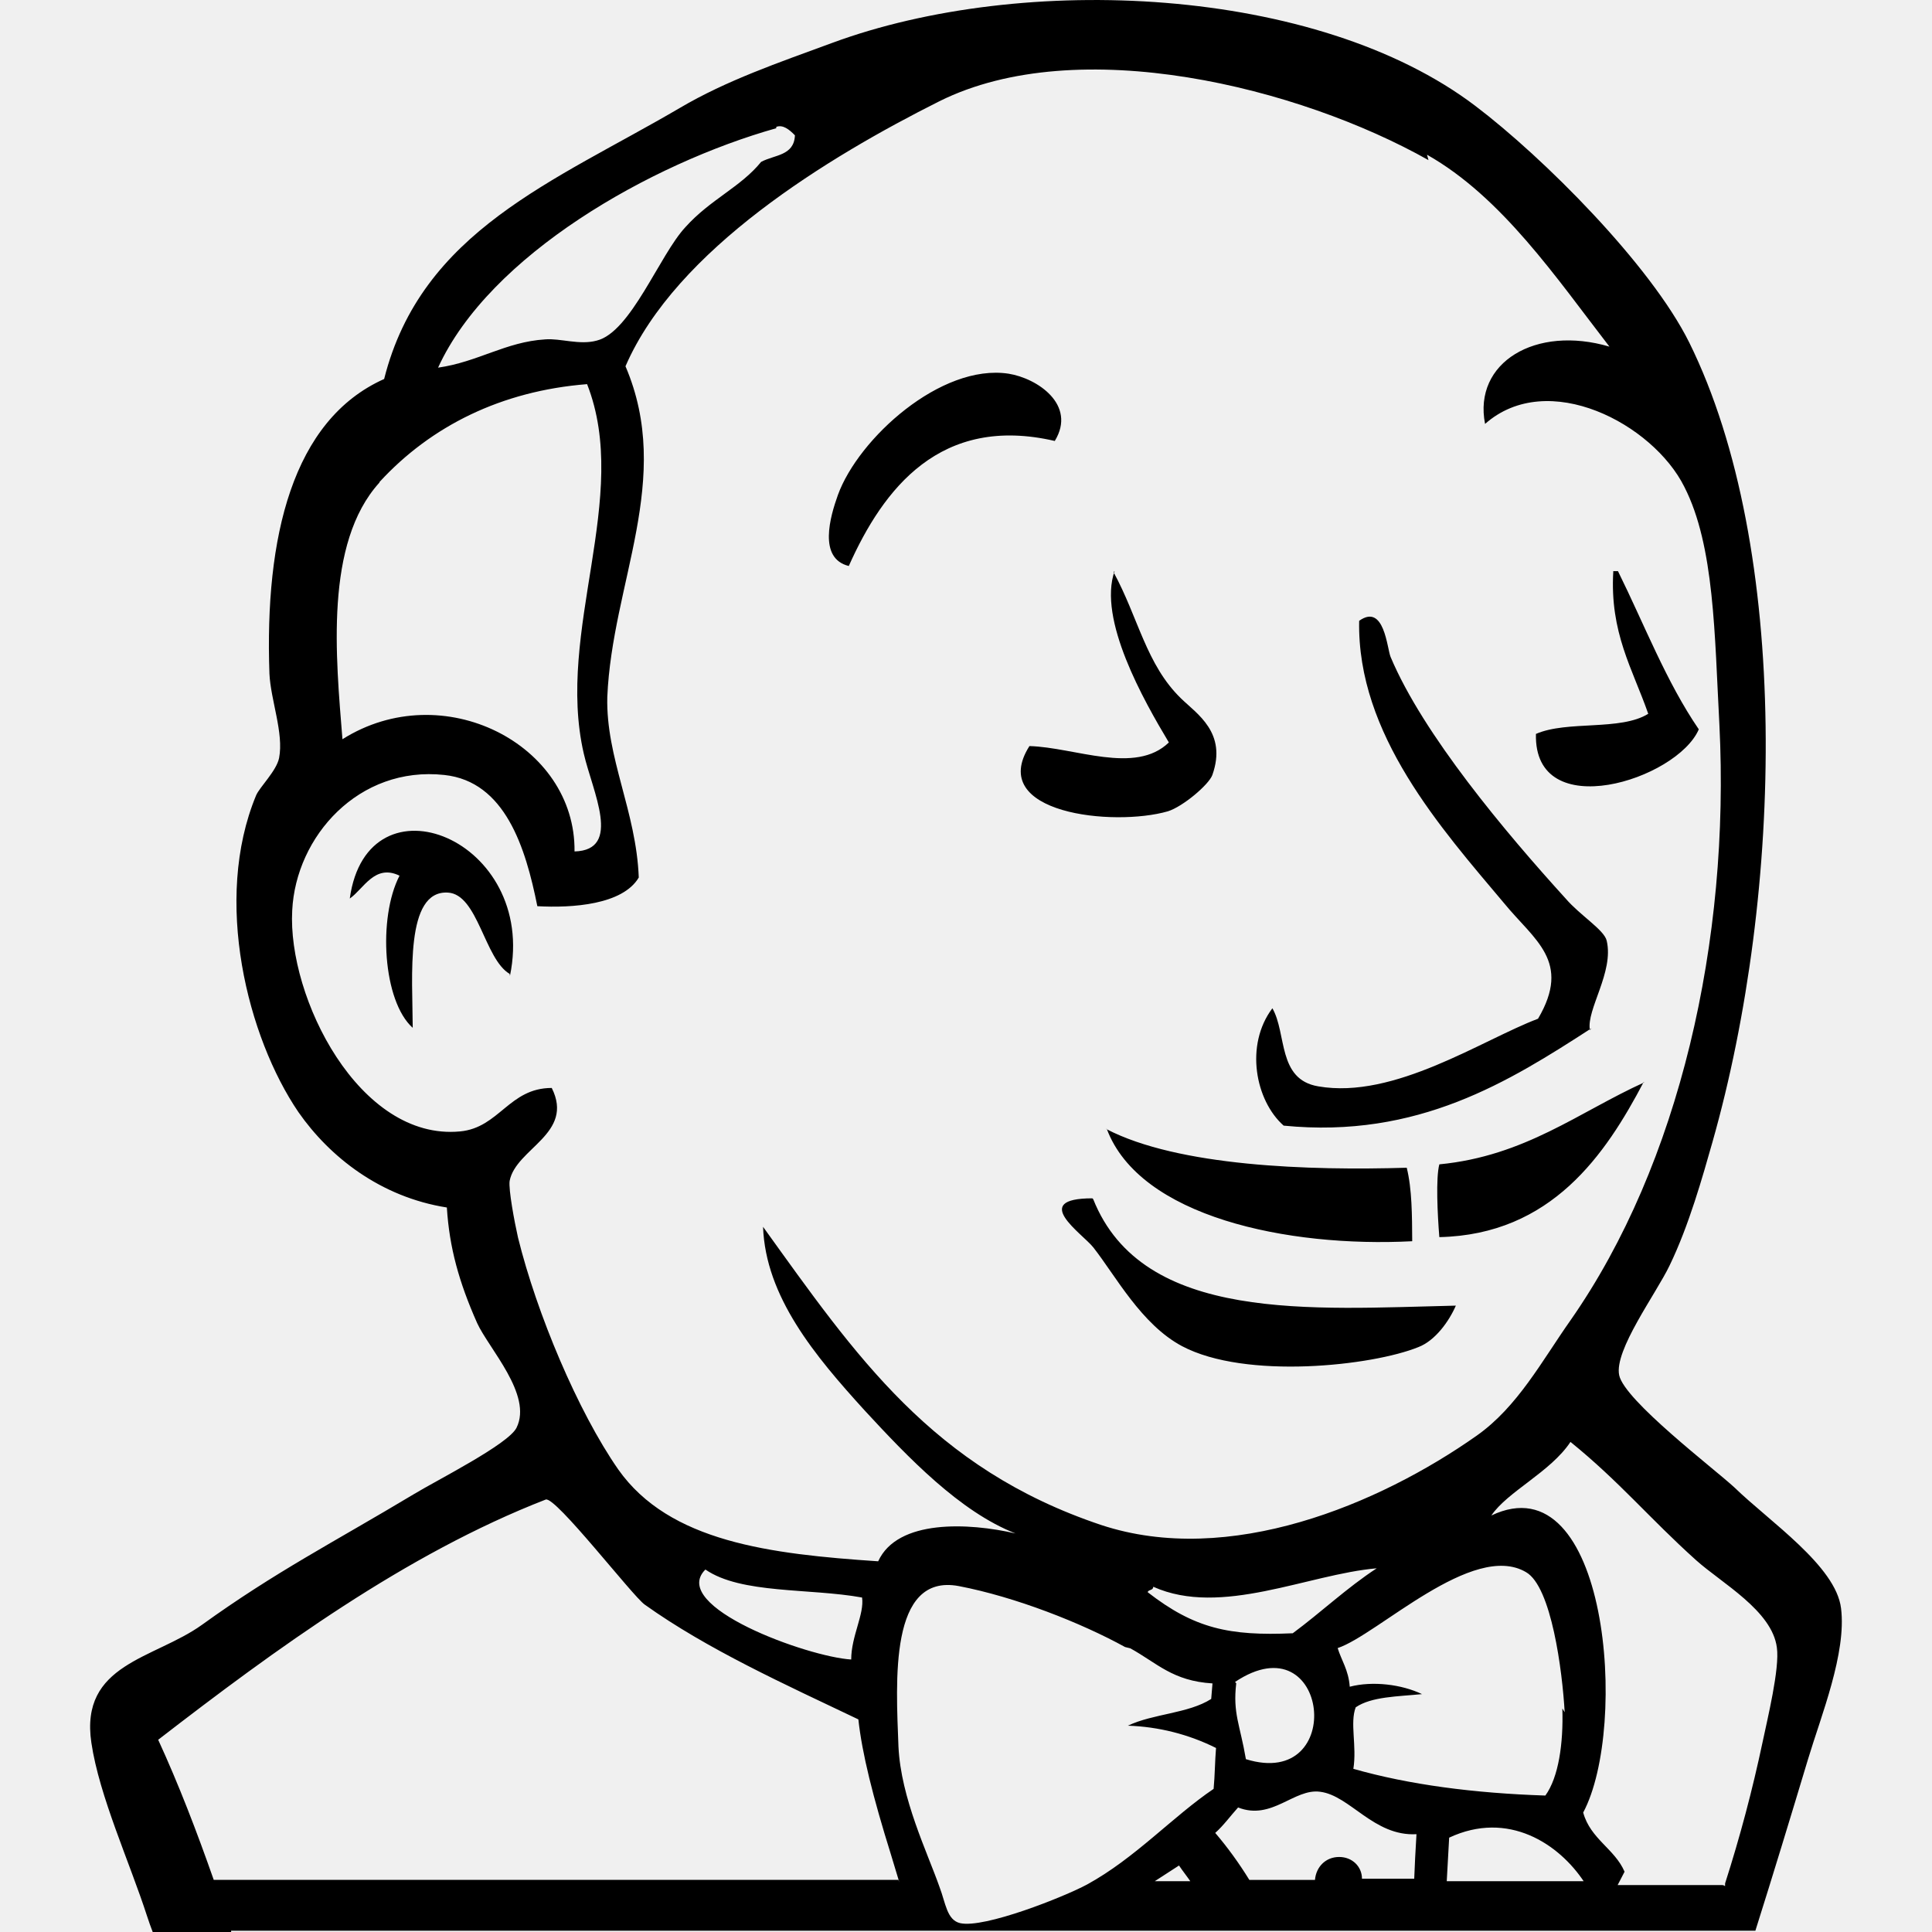
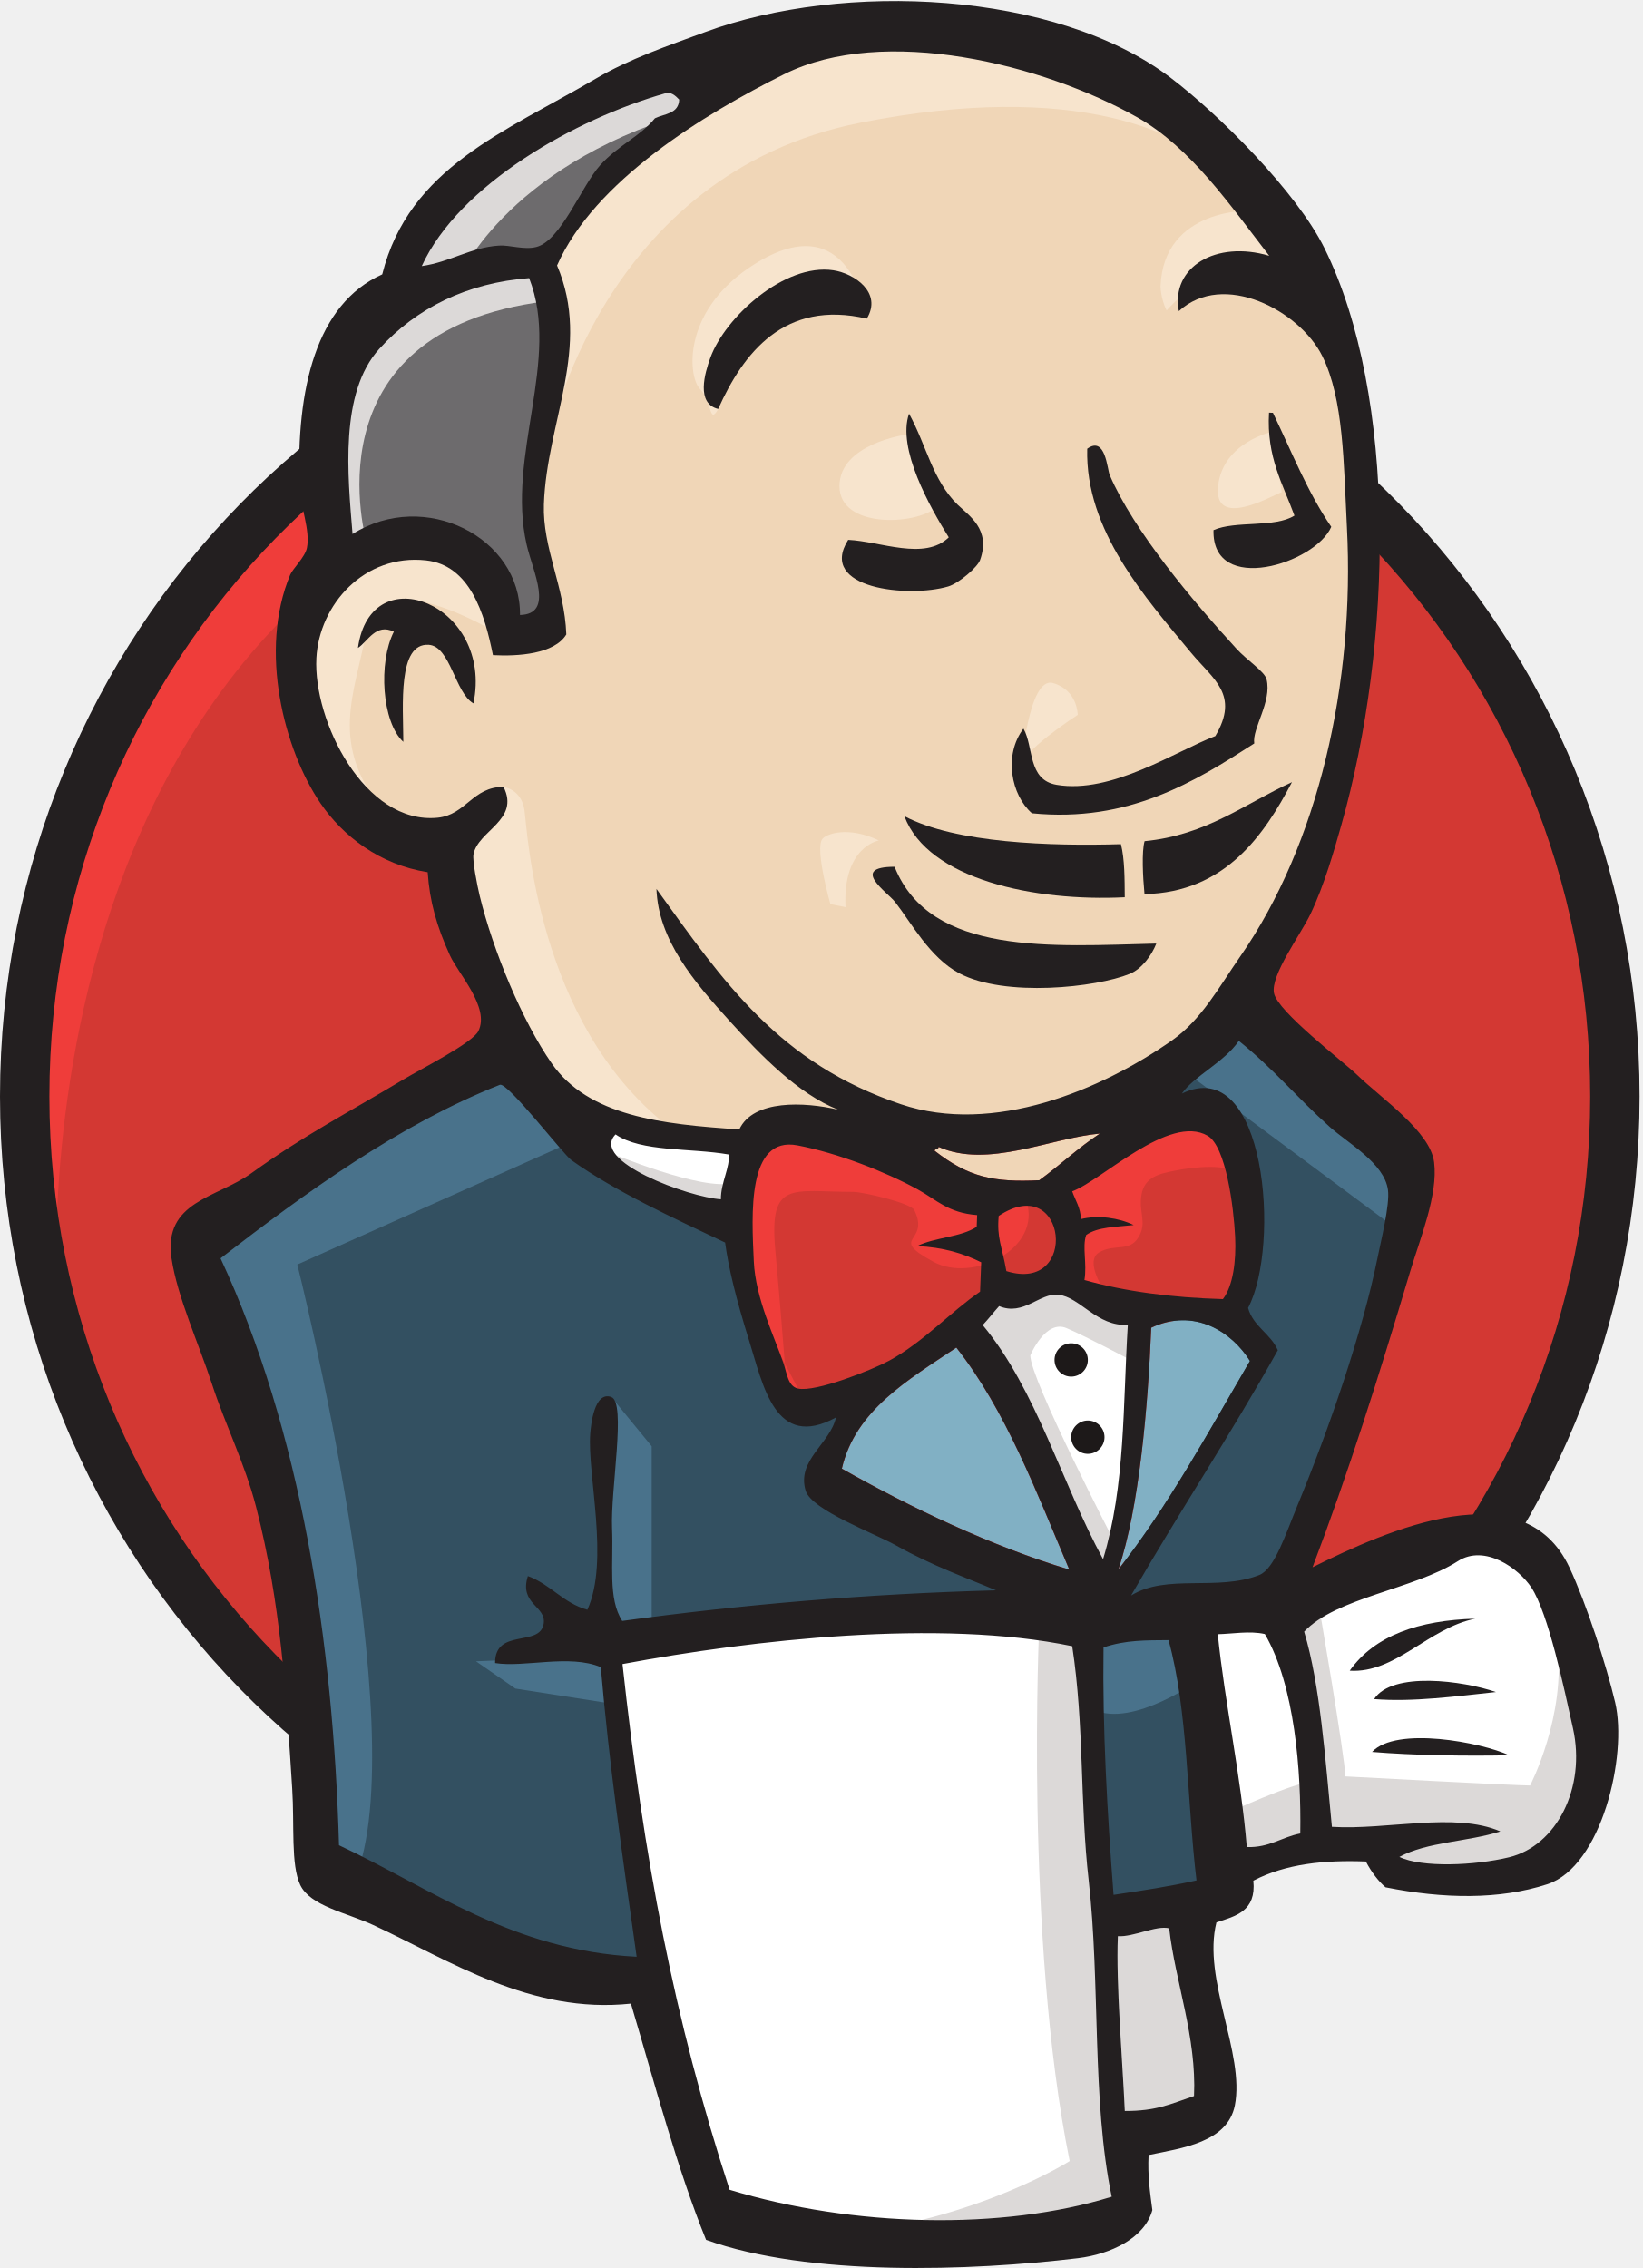
- <svg xmlns="http://www.w3.org/2000/svg" fill="currentColor" viewBox="0 0 24 24">
-   <path d="M2.872 24h-.975a3.866 3.866 0 01-.07-.197c-.215-.666-.594-1.49-.692-2.154-.146-.984.78-1.039 1.374-1.465.915-.66 1.635-1.025 2.627-1.62.295-.179 1.182-.624 1.281-.829.201-.408-.345-.982-.49-1.3-.225-.507-.345-.937-.376-1.435-.824-.13-1.455-.627-1.844-1.185-.63-.925-1.066-2.635-.525-3.936.045-.103.254-.305.285-.463.06-.308-.105-.72-.12-1.048-.06-1.692.284-3.15 1.425-3.66.463-1.84 2.113-2.453 3.673-3.367.58-.342 1.224-.562 1.89-.807 2.372-.877 6.027-.712 7.994.783.836.633 2.176 1.97 2.656 2.939 1.262 2.555 1.17 6.825.287 9.934-.12.421-.29 1.032-.533 1.533-.168.35-.689 1.05-.625 1.36.064.314 1.19 1.17 1.432 1.395.434.422 1.26.975 1.324 1.5.07.557-.248 1.336-.41 1.875-.217.721-.436 1.441-.654 2.131H2.87zm11.104-3.54c-.545-.3-1.361-.622-2.065-.757-.87-.164-.78 1.188-.75 1.994.03.643.36 1.316.51 1.744.076.197.09.41.256.449.3.068 1.29-.326 1.575-.479.6-.328 1.064-.844 1.574-1.189.016-.17.016-.34.03-.508a2.648 2.648 0 00-1.095-.277c.314-.15.75-.15 1.035-.332l.016-.193c-.496-.03-.69-.254-1.021-.436zm7.454 2.935a17.78 17.78 0 00.465-1.752c.06-.287.215-.918.178-1.176-.059-.459-.684-.799-1.004-1.086-.584-.525-.95-.975-1.56-1.469-.249.375-.78.615-.983.914 1.447-.689 1.71 2.625 1.141 3.69.09.329.391.45.514.735l-.086.166h1.29c.013 0 .03 0 .044.014zm-6.634-.012c-.05-.074-.1-.135-.15-.209l-.301.195h.45zm2.77 0c.008-.209.018-.404.03-.598-.53.029-.825-.48-1.196-.527-.324-.045-.6.361-1.02.195-.095.105-.183.227-.284.316.154.18.295.375.424.584h.815c.014-.164.135-.285.3-.285.165 0 .284.121.284.27h.66zm2.116 0c-.314-.479-.947-.898-1.68-.555l-.03.541h1.71zm-8.51 0l-.104-.344c-.225-.72-.36-1.26-.405-1.68-.914-.436-1.875-.87-2.654-1.426-.15-.105-1.109-1.35-1.23-1.305-1.739.676-3.359 1.86-4.814 2.984.256.557.48 1.141.69 1.74h8.505zm8.265-2.113c-.029-.512-.164-1.56-.48-1.74-.66-.39-1.846.78-2.34.943.045.15.135.271.15.48.285-.074.645-.029.898.092-.299.03-.629.03-.824.164-.074.195.016.48-.029.764.69.197 1.5.303 2.385.332.164-.227.225-.645.211-1.082zm-4.08-.36c-.044.375.046.51.12.943 1.26.391 1.034-1.74-.135-.959zM8.76 19.5c-.45.457 1.27 1.082 1.814 1.115 0-.29.165-.564.135-.77-.65-.118-1.502-.042-1.945-.347zm5.565.215c0 .043-.061.03-.068.064.58.451 1.014.545 1.802.51.354-.262.67-.563 1.043-.807-.855.074-1.931.607-2.774.23zm3.42-17.726c-1.606-.906-4.35-1.591-6.076-.731-1.38.692-3.27 1.84-3.899 3.292.6 1.402-.166 2.686-.226 4.109-.018.757.36 1.42.391 2.242-.2.338-.825.38-1.26.356-.146-.729-.4-1.549-1.155-1.63-1.064-.116-1.845.764-1.89 1.683-.06 1.08.833 2.864 2.085 2.745.488-.046.608-.54 1.139-.54.285.57-.445.75-.523 1.154-.016.105.06.511.104.705.233.944.744 2.16 1.245 2.88.635.9 1.884 1.051 3.229 1.141.24-.525 1.125-.48 1.706-.346-.691-.27-1.336-.945-1.875-1.529-.615-.676-1.23-1.41-1.261-2.28 1.155 1.604 2.1 3 4.2 3.704 1.59.525 3.45-.254 4.664-1.109.51-.359.811-.93 1.17-1.439 1.35-1.936 1.98-4.71 1.846-7.394-.06-1.111-.06-2.221-.436-2.955-.389-.781-1.695-1.471-2.475-.781-.15-.764.63-1.23 1.545-.96-.66-.854-1.336-1.858-2.266-2.384zM13.58 14.896c.615 1.544 2.724 1.363 4.505 1.323-.084.194-.256.435-.465.515-.57.232-2.145.408-2.937-.012-.506-.27-.824-.873-1.102-1.227-.137-.172-.795-.608-.012-.609zm.164-.87c.893.464 2.52.517 3.731.48.066.267.066.593.068.913-1.55.08-3.386-.304-3.794-1.395h-.005zm6.675-.586c-.473.9-1.145 1.897-2.539 1.928-.023-.284-.045-.735 0-.904 1.064-.103 1.727-.646 2.543-1.017zm-.649-.667c-1.02.66-2.154 1.375-3.824 1.21-.351-.31-.485-1-.14-1.458.181.313.06.885.57.97.944.165 2.038-.579 2.73-.84.42-.713-.046-.976-.42-1.433-.782-.93-1.83-2.1-1.802-3.51.314-.224.346.346.391.45.404.96 1.424 2.175 2.174 3 .18.21.48.39.51.524.092.39-.254.854-.209 1.11zm-13.439-.675c-.314-.184-.393-.99-.768-1.01-.535-.03-.438 1.05-.436 1.68-.37-.33-.435-1.365-.164-1.89-.308-.15-.445.164-.618.284.22-1.59 2.34-.734 1.99.96zM4.713 5.995c-.685.756-.54 2.174-.459 3.188 1.244-.785 2.898.06 2.883 1.394.595-.016.223-.744.115-1.215-.353-1.528.592-3.187.041-4.59-1.064.084-1.939.52-2.578 1.215zm9.12 1.113c.307.562.404 1.148.84 1.57.195.19.574.424.387.95-.045.121-.365.391-.551.45-.674.195-2.254.03-1.721-.81.563.015 1.314.36 1.732-.045-.314-.524-.885-1.53-.674-2.13zm6.198-.013h.068c.33.668.6 1.375 1.004 1.965-.27.628-2.053 1.19-2.023.057.39-.17 1.05-.035 1.395-.25-.193-.556-.48-1.006-.434-1.771zm-6.927-1.617c-1.422-.33-2.131.592-2.56 1.553-.384-.094-.231-.615-.135-.883.255-.701 1.28-1.633 2.119-1.506.359.057.848.386.576.834zM9.642 1.593c-1.56.44-3.56 1.574-4.2 2.974.495-.07.84-.321 1.33-.351.186-.016.428.074.641.015.424-.104.78-1.065 1.102-1.41.31-.345.685-.496.94-.81.167-.09.409-.074.42-.33-.073-.075-.15-.135-.232-.105v.017z" />
+ <svg xmlns="http://www.w3.org/2000/svg" viewBox="0 0 226 312" id="svg2" version="1.1" width="226" height="312" xml:space="preserve">
+   <defs id="defs6">
+     <clipPath clipPathUnits="userSpaceOnUse" id="clipPath18">
+       <path d="M 0,2494.84 0,0 l 1804.34,0 0,2494.84 -1804.34,0 z" id="path20" />
+     </clipPath>
+   </defs>
+   <g id="g10" transform="matrix(1.25,0,0,-1.25,0,312)">
+     <g id="g3393">
+       <path d="m 177.718,129.264 c 0,-49.429 -39.175,-89.499 -87.5,-89.499 -48.324,0 -87.499,40.07 -87.499,89.499 0,49.43 39.175,89.501 87.499,89.501 48.325,0 87.5,-40.071 87.5,-89.501" style="fill:#d33833;fill-opacity:1;fill-rule:evenodd;stroke:none" id="path22" />
+       <path d="m 6.284,107.098 c 0,0 -6.334,93.333 79.666,96 l -6,10 -46.666,-15.667 -13.334,-15.333 -11.666,-22.334 -6.667,-26 2,-17.333" style="fill:#ef3d3a;fill-opacity:1;fill-rule:nonzero;stroke:none" id="path24" />
+       <path d="M 30.288,190.319 C 14.936,174.611 5.436,152.923 5.436,128.93 l 0,0 c 0,-23.988 9.5,-45.679 24.852,-61.384 l 0,0 C 45.648,51.841 66.815,42.15 90.217,42.15 l 0,0 c 23.402,0 44.571,9.691 59.929,25.396 l 0,0 c 15.351,15.705 24.853,37.396 24.853,61.384 l 0,0 c 0,23.993 -9.502,45.681 -24.853,61.389 l 0,0 c -15.358,15.702 -36.527,25.393 -59.929,25.395 l 0,0 C 66.815,215.712 45.648,206.021 30.288,190.319 l 0,0 z M 26.402,63.747 C 10.087,80.433 0,103.493 0,128.93 l 0,0 c 0,25.441 10.087,48.499 26.402,65.186 l 0,0 c 16.312,16.69 38.892,27.035 63.815,27.032 l 0,0 c 24.923,0.003 47.505,-10.342 63.814,-27.032 l 0,0 c 16.317,-16.687 26.405,-39.747 26.403,-65.186 l 0,0 c 0.002,-25.437 -10.086,-48.497 -26.403,-65.183 l 0,0 C 137.722,47.058 115.14,36.714 90.217,36.714 l 0,0 c -24.923,0 -47.503,10.344 -63.815,27.033 l 0,0" style="fill:#231f20;fill-opacity:1;fill-rule:nonzero;stroke:none" id="path26" />
+       <path d="m 127.051,128.768 -13.334,-2 -18,-2 -11.667,-0.333 -11.333,0.333 -8.667,2.667 -7.667,8.333 -6,17 -1.333,3.667 -8,2.666 -4.667,7.667 -3.333,11 3.667,9.667 8.666,3 7,-3.334 3.334,-7.333 4,0.667 1.333,1.666 -1.333,7.667 -0.334,9.667 2,13.333 -0.078,7.616 6.078,9.717 10.667,7.667 18.667,8 20.666,-3 18,-13 8.334,-13.333 5.333,-9.667 1.333,-24 -4,-20.667 -7.333,-18.333 -7,-9.667" style="fill:#f0d6b7;fill-opacity:1;fill-rule:evenodd;stroke:none" id="path28" />
+       <path d="m 115.717,71.102 -47.667,-2 0,-8 4,-28 -2,-2.334 -33.333,11.334 -2.334,4 -3.333,37.666 -7.666,22.667 -1.667,5.333 26.666,18.333 8.334,3.334 7.333,-9 6.333,-5.667 7.334,-2.333 3.333,-1 4,-17.333 3,-3.667 7.667,2.667 -5.334,-10.334 29,-13.666 -3.666,-2" style="fill:#335061;fill-opacity:1;fill-rule:evenodd;stroke:none" id="path30" />
+       <path d="m 36.717,187.435 8.666,3 7,-3.334 3.334,-7.333 4,0.667 1,4 -2,7.666 2,18.334 -1.667,10 6,7 13,10.333 -3.667,5 -18.333,-9 -7.667,-6 -4.333,-9.333 -6.667,-9 -2,-10.667 1.334,-11.333" style="fill:#6d6b6d;fill-opacity:1;fill-rule:evenodd;stroke:none" id="path32" />
+       <path d="m 50.383,218.768 c 0,0 5,12.333 25,18.333 20,6 1,4.334 1,4.334 l -21.666,-8.334 -8.334,-8.333 -3.666,-6.667 7.666,0.667" style="fill:#dcd9d8;fill-opacity:1;fill-rule:evenodd;stroke:none" id="path34" />
+       <path d="m 40.383,189.768 c 0,0 -7,23.334 19.667,26.667 l -1,4 -18.333,-4.334 -5.334,-17.333 1.334,-11.333 3.666,2.333" style="fill:#dcd9d8;fill-opacity:1;fill-rule:evenodd;stroke:none" id="path36" />
+       <path d="m 51.05,158.768 4.364,4.229 c 0,0 1.97,-0.229 2.303,-2.562 0.333,-2.334 1.333,-23.334 15.666,-34.668 1.307,-1.034 -10.666,1.668 -10.666,1.668 l -10.667,16.666" style="fill:#f7e4cd;fill-opacity:1;fill-rule:evenodd;stroke:none" id="path38" />
+       <path d="m 112.385,165.101 c 0,0 0.777,10.104 3.498,9.327 2.721,-0.777 2.721,-3.498 2.721,-3.498 0,0 -6.608,-4.275 -6.219,-5.829" style="fill:#f7e4cd;fill-opacity:1;fill-rule:evenodd;stroke:none" id="path40" />
+       <path d="m 140.05,202.101 c 0,0 -5.494,-1.16 -6,-6 -0.506,-4.841 6,-1 7,-0.667" style="fill:#f7e4cd;fill-opacity:1;fill-rule:nonzero;stroke:none" id="path42" />
+       <path d="m 99.717,201.767 c 0,0 -7.334,-1 -7.334,-5.666 0,-4.667 8.334,-4.334 10.667,-2.334" style="fill:#f7e4cd;fill-opacity:1;fill-rule:nonzero;stroke:none" id="path44" />
+       <path d="m 54.383,180.101 c 0,0 -12.667,7.667 -14,0.333 -1.333,-7.333 -4.334,-12.667 2,-20.333 l -4.333,1.333 -4,10.333 -1.333,10 7.666,8.001 8.667,-0.667 5,-4 0.333,-5" style="fill:#f7e4cd;fill-opacity:1;fill-rule:evenodd;stroke:none" id="path46" />
+       <path d="m 60.383,201.101 c 0,0 5.667,29.333 34.334,35 23.601,4.665 35.999,-1 40.666,-6.333 0,0 -21,24.999 -41,17.333 -20,-7.667 -34.666,-21.667 -34.333,-30.666 0.568,-15.328 0.333,-15.334 0.333,-15.334" style="fill:#f7e4cd;fill-opacity:1;fill-rule:evenodd;stroke:none" id="path48" />
+       <path d="m 137.717,226.435 c 0,0 -9.666,0.333 -10,-8.334 0,0 -0.001,-1.333 0.666,-2.666 0,0 7.668,8.667 12.334,4" style="fill:#f7e4cd;fill-opacity:1;fill-rule:evenodd;stroke:none" id="path50" />
+       <path d="m 95.389,214.532 c 0,0 -1.664,13.303 -13.006,5.569 -7.333,-5 -6.666,-12 -5.333,-13.333 1.333,-1.334 0.971,-4.019 1.986,-2.176 1.014,1.843 0.68,7.843 4.348,9.509 3.667,1.667 9.678,3.529 12.006,0.431" style="fill:#f7e4cd;fill-opacity:1;fill-rule:evenodd;stroke:none" id="path52" />
+       <path d="m 64.05,124.435 -31.333,-14 c 0,0 13,-51.667 6.333,-67.667 l -4.667,1.666 -0.333,19.667 -8.666,37.333 -3.667,10.334 32.666,21.999 9.667,-9.332" style="fill:#49728b;fill-opacity:1;fill-rule:evenodd;stroke:none" id="path54" />
+       <path d="m 67.272,95.858 4.445,-5.424 0,-20 -5.334,0 c 0,0 -0.666,14 -0.666,15.667 0,1.667 0.666,7.667 0.666,7.667" style="fill:#49728b;fill-opacity:1;fill-rule:evenodd;stroke:none" id="path56" />
+       <path d="m 67.383,67.434 -15,-0.666 4.334,-3 10.666,-1.667" style="fill:#49728b;fill-opacity:1;fill-rule:evenodd;stroke:none" id="path58" />
+       <path d="m 118.717,70.768 12.333,0.333 3,-30.667 -12.667,-1.666 -2.666,32" style="fill:#335061;fill-opacity:1;fill-rule:evenodd;stroke:none" id="path60" />
+       <path d="m 122.05,70.768 18.667,1 c 0,0 7.666,19.333 7.666,20.333 0,1 6.667,28 6.667,28 l -15,15.666 -3,2.667 -8,-8 0,-31 -7,-28.666" style="fill:#335061;fill-opacity:1;fill-rule:evenodd;stroke:none" id="path62" />
+       <path d="m 130.383,73.101 -11.666,-2.333 1.666,-9.334 c 4.333,-2 11.667,3.334 11.667,3.334" style="fill:#49728b;fill-opacity:1;fill-rule:evenodd;stroke:none" id="path64" />
+       <path d="m 130.717,131.434 23.333,-17.333 0.667,8 -17.667,16.333 -6.333,-7" style="fill:#49728b;fill-opacity:1;fill-rule:evenodd;stroke:none" id="path66" />
+       <path d="M 78.951,5.098 72.05,33.102 68.617,53.765 68.05,69.102 l 31.235,1.663 19.433,0.003 -1.767,-35.003 3,-27 -0.333,-5 -25.333,-2 -15.334,3.333" style="fill:#ffffff;fill-opacity:1;fill-rule:evenodd;stroke:none" id="path68" />
+       <path d="m 114.383,71.101 c 0,0 -1.666,-34.667 3.334,-59.333 0,0 -10,-6.334 -24.667,-8 l 28,1 3.333,2 -4,54.666 -1,11.668" style="fill:#dcd9d8;fill-opacity:1;fill-rule:evenodd;stroke:none" id="path70" />
+       <path d="m 134.618,43.098 13,3.667 24.666,1.333 3.667,11.333 -6.667,19.667 -7.666,1 -10.667,-3.333 -10.234,-4.997 -5.433,0.997 -4.234,-1.664" style="fill:#ffffff;fill-opacity:1;fill-rule:evenodd;stroke:none" id="path72" />
+       <path d="m 134.383,49.768 c 0,0 8.666,3.999 10,3.666 l -3.666,18.334 4.333,1.666 c 0,0 3,-17.333 3,-19.333 0,0 18.666,-1 20.333,-1 0,0 4,7.667 3,15.667 l 3.667,-10.667 0.333,-6 -5.333,-8 -6,-1.333 -10,0.333 -3.333,4.333 -11.667,-1.666 -3.667,-1.334" style="fill:#dcd9d8;fill-opacity:1;fill-rule:evenodd;stroke:none" id="path74" />
+       <path d="m 121.284,73.431 -7.333,18.667 -7.667,11 c 0,0 1.666,4.667 4,4.667 2.334,0 7.667,0 7.667,0 l 7.333,-2.667 -0.666,-12.333 -3.334,-19.334" style="fill:#ffffff;fill-opacity:1;fill-rule:nonzero;stroke:none" id="path76" />
+       <path d="m 122.717,79.768 c 0,0 -9.334,17.999 -9.334,20.666 0,0 1.666,4 4,3 2.334,-1 7.334,-3.666 7.334,-3.666 l 0,6.333 -11.334,2.334 -7.666,-1 13,-30.667 2.666,-0.334" style="fill:#dcd9d8;fill-opacity:1;fill-rule:evenodd;stroke:none" id="path78" />
+       <path d="m 81.951,123.764 -9.234,1.004 -8.667,2.667 0,-3 4.235,-4.67 13.333,-6" style="fill:#ffffff;fill-opacity:1;fill-rule:nonzero;stroke:none" id="path80" />
+       <path d="m 67.051,122.765 c 0,0 10.334,-4.334 13.667,-3.334 l 0.332,-3.996 -9.332,1.996 -5.667,4 1,1.334" style="fill:#dcd9d8;fill-opacity:1;fill-rule:evenodd;stroke:none" id="path82" />
+       <path d="m 134.582,106.63 c -5.656,0.166 -10.766,0.838 -15.24,2.1 0.304,1.834 -0.265,3.634 0.192,4.955 1.247,0.898 3.337,0.884 5.222,1.095 -1.63,0.801 -3.92,1.118 -5.801,0.655 -0.044,1.273 -0.615,2.062 -0.961,3.058 3.18,1.135 10.687,8.576 14.91,6.112 2.012,-1.172 2.867,-7.866 3.023,-11.121 0.13,-2.7 -0.245,-5.424 -1.345,-6.854" style="fill:#d33833;fill-opacity:1;fill-rule:evenodd;stroke:none" id="path84" />
+       <path d="m 134.582,106.63 c -5.656,0.166 -10.766,0.838 -15.24,2.1 0.304,1.834 -0.265,3.634 0.192,4.955 1.247,0.898 3.337,0.884 5.222,1.095 -1.63,0.801 -3.92,1.118 -5.801,0.655 -0.044,1.273 -0.615,2.062 -0.961,3.058 3.18,1.135 10.687,8.576 14.91,6.112 2.012,-1.172 2.867,-7.866 3.023,-11.121 0.13,-2.7 -0.245,-5.424 -1.345,-6.854 z" style="fill:none;stroke:#d33833;stroke-width:2;stroke-linecap:butt;stroke-linejoin:miter;stroke-miterlimit:4;stroke-opacity:1;stroke-dasharray:none" id="path86" />
+       <path d="m 107.535,115.876 c -0.015,-0.428 -0.033,-0.859 -0.05,-1.291 -1.766,-1.16 -4.617,-1.146 -6.555,-2.121 2.857,-0.125 5.106,-0.813 7.052,-1.783 -0.043,-1.078 -0.084,-2.155 -0.126,-3.233 -3.237,-2.216 -6.194,-5.516 -10.005,-7.594 -1.802,-0.983 -8.126,-3.512 -10.043,-3.065 -1.085,0.252 -1.182,1.598 -1.616,2.867 -0.924,2.717 -3.051,7.042 -3.236,11.132 -0.236,5.166 -0.758,13.824 4.809,12.76 4.491,-0.857 9.715,-2.926 13.193,-4.826 2.125,-1.162 3.354,-2.598 6.578,-2.846" style="fill:#d33833;fill-opacity:1;fill-rule:evenodd;stroke:none" id="path88" />
+       <path d="m 107.535,115.876 c -0.015,-0.428 -0.033,-0.859 -0.05,-1.291 -1.766,-1.16 -4.617,-1.146 -6.555,-2.121 2.857,-0.125 5.106,-0.813 7.052,-1.783 -0.043,-1.078 -0.084,-2.155 -0.126,-3.233 -3.237,-2.216 -6.194,-5.516 -10.005,-7.594 -1.802,-0.983 -8.126,-3.512 -10.043,-3.065 -1.085,0.252 -1.182,1.598 -1.616,2.867 -0.924,2.717 -3.051,7.042 -3.236,11.132 -0.236,5.166 -0.758,13.824 4.809,12.76 4.491,-0.857 9.715,-2.926 13.193,-4.826 2.125,-1.162 3.354,-2.598 6.578,-2.846 z" style="fill:none;stroke:#d33833;stroke-width:2;stroke-linecap:butt;stroke-linejoin:miter;stroke-miterlimit:4;stroke-opacity:1;stroke-dasharray:none" id="path90" />
+       <path d="m 110.75,109.712 c -0.494,2.814 -1.065,3.617 -0.844,6.072 7.505,5.004 8.914,-8.595 0.844,-6.072" style="fill:#d33833;fill-opacity:1;fill-rule:evenodd;stroke:none" id="path92" />
+       <path d="m 110.75,109.712 c -0.494,2.814 -1.065,3.617 -0.844,6.072 7.505,5.004 8.914,-8.595 0.844,-6.072 z" style="fill:none;stroke:#d33833;stroke-width:2;stroke-linecap:butt;stroke-linejoin:miter;stroke-miterlimit:4;stroke-opacity:1;stroke-dasharray:none" id="path94" />
+       <path d="m 121.617,107.431 c 0,0 -2.334,3.334 -0.667,4.334 1.667,1 3.334,-0.001 4.334,1.666 1,1.667 0,2.667 0.333,4.667 0.333,2 2.001,2.334 3.667,2.667 1.666,0.333 6.334,1 7,-0.667 l -2,6 -4,1.333 -12.667,-7.333 -0.667,-3.667 0,-7.333" style="fill:#ef3d3a;fill-opacity:1;fill-rule:evenodd;stroke:none" id="path96" />
+       <path d="m 86.617,96.431 c -0.4,5.202 -0.824,10.397 -1.296,15.594 -0.706,7.76 1.864,6.406 8.591,6.406 1.027,0 6.326,-1.225 6.705,-2 1.818,-3.713 -3.04,-2.888 2.094,-5.688 4.334,-2.363 11.99,1.435 10.239,6.688 -0.98,1.168 -5.106,0.364 -6.585,1.131 -2.604,1.35 -5.208,2.7 -7.812,4.05 -3.313,1.719 -10.971,4.225 -14.503,1.823 -8.95,-6.087 0.565,-21.296 3.758,-27.646" style="fill:#ef3d3a;fill-opacity:1;fill-rule:evenodd;stroke:none" id="path98" />
+       <path d="m 95.389,214.532 c -9.085,2.116 -13.6,-3.802 -16.354,-9.94 -2.459,0.596 -1.48,3.94 -0.859,5.644 1.626,4.472 8.18,10.425 13.534,9.618 2.304,-0.347 5.423,-2.454 3.679,-5.322" style="fill:#231f20;fill-opacity:1;fill-rule:evenodd;stroke:none" id="path100" />
+       <path d="m 139.655,204.186 c 0.143,-0.006 0.288,-0.011 0.431,-0.017 2.053,-4.265 3.83,-8.783 6.42,-12.548 -1.735,-4.041 -13.138,-7.617 -12.962,-0.361 2.466,1.078 6.723,0.22 8.909,1.597 -1.264,3.469 -3.088,6.422 -2.798,11.329" style="fill:#231f20;fill-opacity:1;fill-rule:evenodd;stroke:none" id="path102" />
+       <path d="m 100.04,204.075 c 1.948,-3.571 2.582,-7.323 5.351,-10.022 1.247,-1.215 3.672,-2.696 2.47,-6.075 -0.281,-0.797 -2.334,-2.574 -3.519,-2.923 -4.329,-1.278 -14.416,-0.264 -11,5.133 3.58,-0.167 8.392,-2.325 11.068,0.274 -2.055,3.285 -5.719,9.784 -4.37,13.613" style="fill:#231f20;fill-opacity:1;fill-rule:evenodd;stroke:none" id="path104" />
+       <path d="m 138.03,167.781 c -6.518,-4.187 -13.786,-8.74 -24.466,-7.684 -2.282,1.984 -3.152,6.399 -0.935,9.315 1.154,-1.984 0.429,-5.633 3.645,-6.182 6.06,-1.037 13.113,3.707 17.472,5.365 2.703,4.557 -0.233,6.233 -2.668,9.166 -4.985,6.009 -11.672,13.457 -11.429,22.453 2.015,1.461 2.189,-2.23 2.478,-2.902 2.603,-6.092 9.154,-13.883 13.935,-19.097 1.174,-1.284 3.107,-2.516 3.322,-3.365 0.62,-2.469 -1.613,-5.427 -1.354,-7.069" style="fill:#231f20;fill-opacity:1;fill-rule:evenodd;stroke:none" id="path106" />
+       <path d="m 52.102,172.189 c -2.043,1.166 -2.529,6.302 -4.928,6.448 -3.428,0.208 -2.803,-6.663 -2.789,-10.681 -2.359,2.142 -2.774,8.737 -1.041,12.124 -1.975,0.97 -2.857,-1.07 -3.953,-1.789 1.408,10.23 14.965,4.745 12.711,-6.102" style="fill:#231f20;fill-opacity:1;fill-rule:evenodd;stroke:none" id="path108" />
+       <path d="m 142.18,163.521 c -3.034,-5.775 -7.326,-12.135 -16.229,-12.32 -0.181,1.865 -0.32,4.703 0.01,5.826 6.806,0.654 11.008,4.118 16.219,6.494" style="fill:#231f20;fill-opacity:1;fill-rule:evenodd;stroke:none" id="path110" />
+       <path d="m 99.527,159.777 c 5.678,-2.986 16.114,-3.307 23.832,-3.081 0.414,-1.691 0.404,-3.78 0.42,-5.842 -9.921,-0.495 -21.651,1.96 -24.252,8.923" style="fill:#231f20;fill-opacity:1;fill-rule:evenodd;stroke:none" id="path112" />
+       <path d="m 98.447,154.209 c 3.927,-9.859 17.423,-8.724 28.804,-8.452 -0.501,-1.28 -1.587,-2.792 -2.937,-3.339 -3.647,-1.484 -13.706,-2.61 -18.769,0.079 -3.211,1.707 -5.274,5.564 -7.033,7.825 -0.85,1.092 -5.08,3.881 -0.064,3.887" style="fill:#231f20;fill-opacity:1;fill-rule:evenodd;stroke:none" id="path114" />
+       <path d="m 137.556,99.826 c -4.608,-7.892 -9.017,-15.998 -14.484,-22.959 2.292,6.739 3.273,18.018 3.619,26.617 4.795,2.244 8.901,-0.505 10.865,-3.658" style="fill:#81b0c4;fill-opacity:1;fill-rule:evenodd;stroke:none" id="path116" />
+       <path d="m 162.352,71.461 c -5.159,-1.033 -8.784,-6.047 -13.817,-5.725 2.766,3.899 7.613,5.543 13.817,5.725" style="fill:#231f20;fill-opacity:1;fill-rule:evenodd;stroke:none" id="path118" />
+       <path d="m 164.628,63.387 c -4.205,-0.444 -9.144,-1.125 -13.409,-0.774 2.019,3.084 9.798,2.02 13.409,0.774" style="fill:#231f20;fill-opacity:1;fill-rule:evenodd;stroke:none" id="path120" />
+       <path d="m 166.085,56.426 c -4.726,-0.102 -10.6,-0.008 -15.092,0.369 2.657,2.854 12.027,1.059 15.092,-0.369" style="fill:#231f20;fill-opacity:1;fill-rule:evenodd;stroke:none" id="path122" />
+       <path d="m 128.664,37.377 c 0.678,-5.935 3.031,-11.949 2.736,-18.449 -2.613,-0.881 -4.114,-1.652 -7.615,-1.647 -0.247,5.524 -0.986,13.969 -0.765,19.235 1.722,-0.114 4.261,1.23 5.644,0.861" style="fill:#dcd9d8;fill-opacity:1;fill-rule:evenodd;stroke:none" id="path124" />
+       <path d="m 121.045,124.849 c -2.373,-1.549 -4.394,-3.483 -6.673,-5.137 -5.054,-0.25 -7.812,0.35 -11.525,3.252 0.061,0.233 0.434,0.129 0.448,0.415 5.41,-2.411 12.287,0.982 17.75,1.47" style="fill:#f0d6b7;fill-opacity:1;fill-rule:evenodd;stroke:none" id="path126" />
+       <path d="m 92.644,87.971 c 1.486,6.441 7.311,9.777 12.6,13.324 5.459,-6.928 8.779,-15.838 12.435,-24.436 -8.638,2.604 -17.464,6.829 -25.035,11.112" style="fill:#81b0c4;fill-opacity:1;fill-rule:evenodd;stroke:none" id="path128" />
+       <path d="m 123.02,36.516 c -0.221,-5.266 0.518,-13.711 0.765,-19.235 3.501,-0.005 5.002,0.766 7.615,1.647 0.295,6.5 -2.058,12.514 -2.736,18.449 -1.383,0.369 -3.922,-0.975 -5.644,-0.861 z M 68.506,66.465 C 70.814,45.242 74.158,27.401 80.291,8.608 93.902,4.475 110.311,4.115 122.342,7.844 120.133,18.451 121.098,31.365 119.807,42.684 c -0.973,8.508 -0.477,17.068 -1.811,25.748 -14.578,3.033 -35.184,0.709 -49.49,-1.967 z m 52.937,1.834 c -0.123,-9.115 0.408,-18.106 1.104,-27.232 3.5,0.525 5.875,0.876 9.127,1.589 -1.056,8.786 -0.926,18.672 -3.077,26.444 -2.486,-0.024 -4.675,0.029 -7.154,-0.801 z m 17.755,1.469 c -1.661,0.381 -3.595,0.015 -5.182,-0.016 0.746,-7.43 2.556,-15.629 3.193,-23.428 2.497,-0.078 3.831,1.1 5.885,1.496 0.11,6.846 -0.598,16.278 -3.896,21.948 z m 26.884,-24.563 c 5.205,1.264 8.478,7.639 7.022,14.186 -0.977,4.4 -2.717,12.685 -4.579,15.5 -1.376,2.082 -5.107,4.808 -8.086,2.9 -4.846,-3.103 -13.383,-4.004 -16.917,-7.76 1.772,-5.9 2.322,-14.004 3.053,-21.48 6.054,-0.377 13.503,1.666 18.538,-0.502 -3.515,-1.139 -8.076,-1.148 -11.113,-2.807 2.482,-1.199 8.293,-0.957 12.082,-0.037 z M 117.679,76.859 c -3.656,8.598 -6.976,17.508 -12.435,24.436 C 99.955,97.748 94.131,94.412 92.644,87.971 100.215,83.688 109.041,79.463 117.679,76.859 z m 9.012,26.625 c -0.346,-8.599 -1.327,-19.878 -3.619,-26.617 5.467,6.961 9.876,15.067 14.484,22.959 -1.964,3.153 -6.07,5.902 -10.865,3.658 z m -10.216,3.63 c -2.071,0.223 -3.829,-2.381 -6.522,-1.255 -0.617,-0.682 -1.178,-1.421 -1.807,-2.087 5.948,-7.168 8.651,-17.338 13.245,-25.762 2.465,8.092 2.181,16.957 2.724,25.789 -3.387,-0.215 -5.266,3.063 -7.64,3.315 z m -6.569,8.67 c -0.221,-2.455 0.35,-3.258 0.844,-6.072 8.07,-2.523 6.661,11.076 -0.844,6.072 z m -8.949,2.938 c -3.477,1.9 -8.701,3.969 -13.193,4.826 -5.567,1.065 -5.046,-7.594 -4.809,-12.76 0.185,-4.09 2.312,-8.415 3.236,-11.132 0.434,-1.269 0.531,-2.615 1.616,-2.867 1.917,-0.447 8.241,2.082 10.043,3.065 3.811,2.078 6.768,5.378 10.005,7.594 0.042,1.078 0.083,2.155 0.126,3.233 -1.946,0.97 -4.195,1.658 -7.052,1.783 1.938,0.975 4.789,0.961 6.555,2.121 0.017,0.432 0.035,0.863 0.05,1.291 -3.224,0.248 -4.453,1.684 -6.578,2.846 z m -33.214,6.033 c -2.886,-2.93 8.095,-6.924 11.591,-7.139 -0.019,1.854 1.057,3.602 0.84,4.932 -4.152,0.729 -9.609,0.248 -12.43,2.207 z m 35.552,-1.376 c -0.014,-0.286 -0.387,-0.182 -0.448,-0.415 3.713,-2.902 6.471,-3.502 11.525,-3.252 2.279,1.654 4.3,3.588 6.673,5.137 -5.463,-0.488 -12.34,-3.881 -17.75,-1.47 z m 32.632,-9.895 c -0.156,3.255 -1.011,9.949 -3.023,11.121 -4.223,2.465 -11.73,-4.977 -14.91,-6.112 0.346,-0.996 0.917,-1.785 0.961,-3.058 1.881,0.463 4.171,0.146 5.801,-0.655 -1.885,-0.211 -3.975,-0.197 -5.222,-1.095 -0.457,-1.321 0.112,-3.121 -0.192,-4.955 4.474,-1.262 9.584,-1.934 15.24,-2.1 1.1,1.43 1.475,4.154 1.345,6.854 z m -73.042,8.437 c -0.906,0.646 -7.037,8.623 -7.877,8.292 C 43.914,125.838 33.541,118.273 24.271,111.118 33.109,92.154 36.677,68.92 37.307,46.526 47.432,41.791 56.324,34.965 70.062,34.252 68.473,45.5 67.022,55.535 66.119,66.125 c -3.452,1.455 -8.404,-0.066 -11.635,0.451 -0.027,3.893 4.934,1.705 5.347,4.323 0.311,1.98 -2.73,2.13 -1.739,5.248 2.525,-0.918 3.852,-2.946 6.545,-3.707 2.461,5.384 -0.034,14.91 0.32,19.41 0.067,0.845 0.422,4.681 2.314,4.008 1.675,-0.596 -0.096,-10.202 0.088,-14.461 0.167,-3.924 -0.474,-7.721 1.115,-10.184 13.275,1.807 26.766,2.975 41.129,3.369 -3.16,1.356 -6.914,2.639 -11.03,4.959 -2.231,1.258 -9.264,3.875 -9.908,5.994 -1.027,3.377 2.695,5.176 3.332,8.071 -6.701,-3.655 -8.008,3.503 -9.594,8.574 -1.436,4.593 -2.254,8.024 -2.606,10.673 -5.773,2.752 -11.944,5.539 -16.913,9.068 z m 67.179,7.327 c 9.243,4.482 10.909,-16.751 7.286,-23.591 0.56,-2.04 2.486,-2.821 3.272,-4.655 -5.158,-9.24 -10.887,-17.865 -16.15,-26.996 3.915,2.437 9.507,0.436 14.114,2.26 1.684,0.666 2.903,4.521 4.178,7.605 3.507,8.485 7.189,19.182 8.827,27.279 0.37,1.845 1.378,5.865 1.152,7.507 -0.403,2.94 -4.392,5.12 -6.421,6.938 -3.738,3.358 -6.092,6.313 -9.991,9.453 -1.581,-2.334 -4.974,-3.902 -6.267,-5.8 z m -88.318,81.968 c -4.404,-4.846 -3.482,-13.926 -2.949,-20.386 7.961,5.008 18.527,-0.396 18.428,-8.914 3.801,0.101 1.42,4.747 0.732,7.74 -2.247,9.776 3.785,20.397 0.274,29.337 -6.818,-0.517 -12.42,-3.302 -16.484,-7.777 z m 31.514,28.126 c -9.971,-2.826 -22.749,-10.071 -26.846,-19.028 3.173,0.461 5.375,2.061 8.505,2.259 1.183,0.077 2.732,-0.496 4.092,-0.158 2.709,0.672 4.995,6.746 7.039,9.006 1.992,2.207 4.387,3.15 6.025,5.162 1.053,0.508 2.609,0.473 2.669,2.054 -0.456,0.488 -0.937,0.86 -1.484,0.705 z m 51.903,-2.658 c -10.349,5.839 -27.866,10.231 -38.875,4.743 -8.883,-4.429 -20.89,-11.757 -24.984,-21.043 3.824,-8.961 -1.133,-17.172 -1.449,-26.27 -0.168,-4.841 2.279,-9.067 2.467,-14.337 -1.309,-2.159 -5.307,-2.425 -8.074,-2.277 -0.932,4.662 -2.562,9.902 -7.363,10.428 -6.793,0.743 -11.76,-4.879 -12.068,-10.754 -0.365,-6.909 5.307,-18.36 13.346,-17.565 3.106,0.307 3.868,3.42 7.252,3.388 1.834,-3.659 -2.829,-4.808 -3.309,-7.425 -0.125,-0.676 0.387,-3.318 0.684,-4.557 1.46,-6.033 4.715,-13.841 7.919,-18.434 4.066,-5.826 12.056,-6.704 20.65,-7.275 1.535,3.307 7.19,3.035 10.875,2.17 -4.416,1.749 -8.521,5.989 -11.924,9.742 -3.908,4.306 -7.867,8.925 -8.067,14.553 7.386,-10.246 13.487,-19.194 26.917,-23.701 10.162,-3.408 22.03,1.562 29.838,7.045 3.24,2.279 5.174,5.895 7.477,9.205 8.617,12.395 12.638,30.087 11.754,47.235 -0.364,7.072 -0.348,14.12 -2.721,18.878 -2.48,4.975 -10.868,9.426 -15.778,4.926 -0.91,4.838 4.083,7.83 9.948,6.089 -4.182,5.397 -8.571,11.882 -14.515,15.236 z M 144.444,77.117 c 8.087,4.02 23.197,10.821 28.267,-0.015 1.871,-3.994 4.066,-10.746 5.035,-14.869 1.369,-5.817 -1.484,-18.043 -7.463,-19.995 -5.281,-1.724 -11.443,-1.619 -17.804,-0.341 -0.749,0.623 -1.583,1.709 -2.166,2.841 -4.542,0.176 -8.795,-0.244 -12.383,-2.111 0.34,-3.359 -1.932,-3.898 -4.062,-4.59 -1.579,-6.261 3.159,-14.437 2.025,-20.146 -0.809,-4.067 -5.813,-4.696 -9.491,-5.457 -0.12,-2.26 0.161,-4.147 0.412,-6.059 -0.841,-3.099 -4.613,-4.863 -8.187,-5.295 -11.759,-1.414 -29.613,-2.049 -40.924,2.018 -3.156,7.742 -5.643,17.158 -8.271,25.998 -11.031,-1.178 -19.953,4.76 -28.364,8.65 -2.912,1.35 -6.941,2.094 -8.028,4.412 -1.055,2.244 -0.623,6.545 -0.885,10.608 -0.666,10.377 -1.236,20.386 -3.977,31.011 -1.23,4.768 -3.375,8.975 -4.871,13.569 -1.383,4.258 -3.799,9.52 -4.429,13.766 -0.934,6.293 4.991,6.643 8.78,9.37 5.857,4.217 10.455,6.549 16.799,10.355 1.879,1.127 7.545,3.98 8.19,5.294 1.281,2.605 -2.199,6.278 -3.13,8.32 -1.472,3.229 -2.24,5.972 -2.45,9.158 -5.322,0.841 -9.355,4.008 -11.792,7.579 -4.031,5.91 -6.826,16.844 -3.339,25.161 0.274,0.655 1.637,1.943 1.839,2.949 0.397,1.981 -0.747,4.615 -0.818,6.722 -0.366,10.81 1.829,20.124 9.106,23.384 2.954,11.769 13.528,15.682 23.49,21.531 3.724,2.186 7.829,3.583 12.068,5.143 15.208,5.597 38.542,4.543 51.164,-5.003 5.352,-4.048 13.907,-12.595 16.967,-18.783 8.082,-16.337 7.508,-43.64 1.855,-63.513 -0.76,-2.668 -1.862,-6.59 -3.401,-9.795 -1.073,-2.238 -4.408,-6.716 -4.003,-8.692 0.417,-2.043 7.604,-7.5 9.145,-8.986 2.775,-2.677 8.047,-6.23 8.474,-9.608 0.459,-3.595 -1.584,-8.513 -2.619,-11.982 -3.46,-11.577 -6.836,-22.278 -10.759,-32.599" style="fill:#231f20;fill-opacity:1;fill-rule:evenodd;stroke:none" id="path130" />
+       <path d="m 90.491,157.255 c 0.439,0.584 2.851,1.471 6.226,-0.154 0,0 -4,-0.667 -3.667,-7.336 l -1.667,0.334 c 0,0 -1.723,6.047 -0.892,7.156" style="fill:#f7e4cd;fill-opacity:1;fill-rule:evenodd;stroke:none" id="path132" />
+       <path d="m 119.717,99.934 c 0,-1.012 -0.821,-1.833 -1.834,-1.833 -1.012,0 -1.833,0.821 -1.833,1.833 0,1.012 0.821,1.834 1.833,1.834 1.013,0 1.834,-0.822 1.834,-1.834" style="fill:#1d1919;fill-opacity:1;fill-rule:evenodd;stroke:none" id="path134" />
+       <path d="m 121.55,91.434 c 0,-1.012 -0.821,-1.833 -1.834,-1.833 -1.012,0 -1.833,0.821 -1.833,1.833 0,1.012 0.821,1.834 1.833,1.834 1.013,0 1.834,-0.822 1.834,-1.834" style="fill:#1d1919;fill-opacity:1;fill-rule:evenodd;stroke:none" id="path136" />
+     </g>
+   </g>
</svg>
